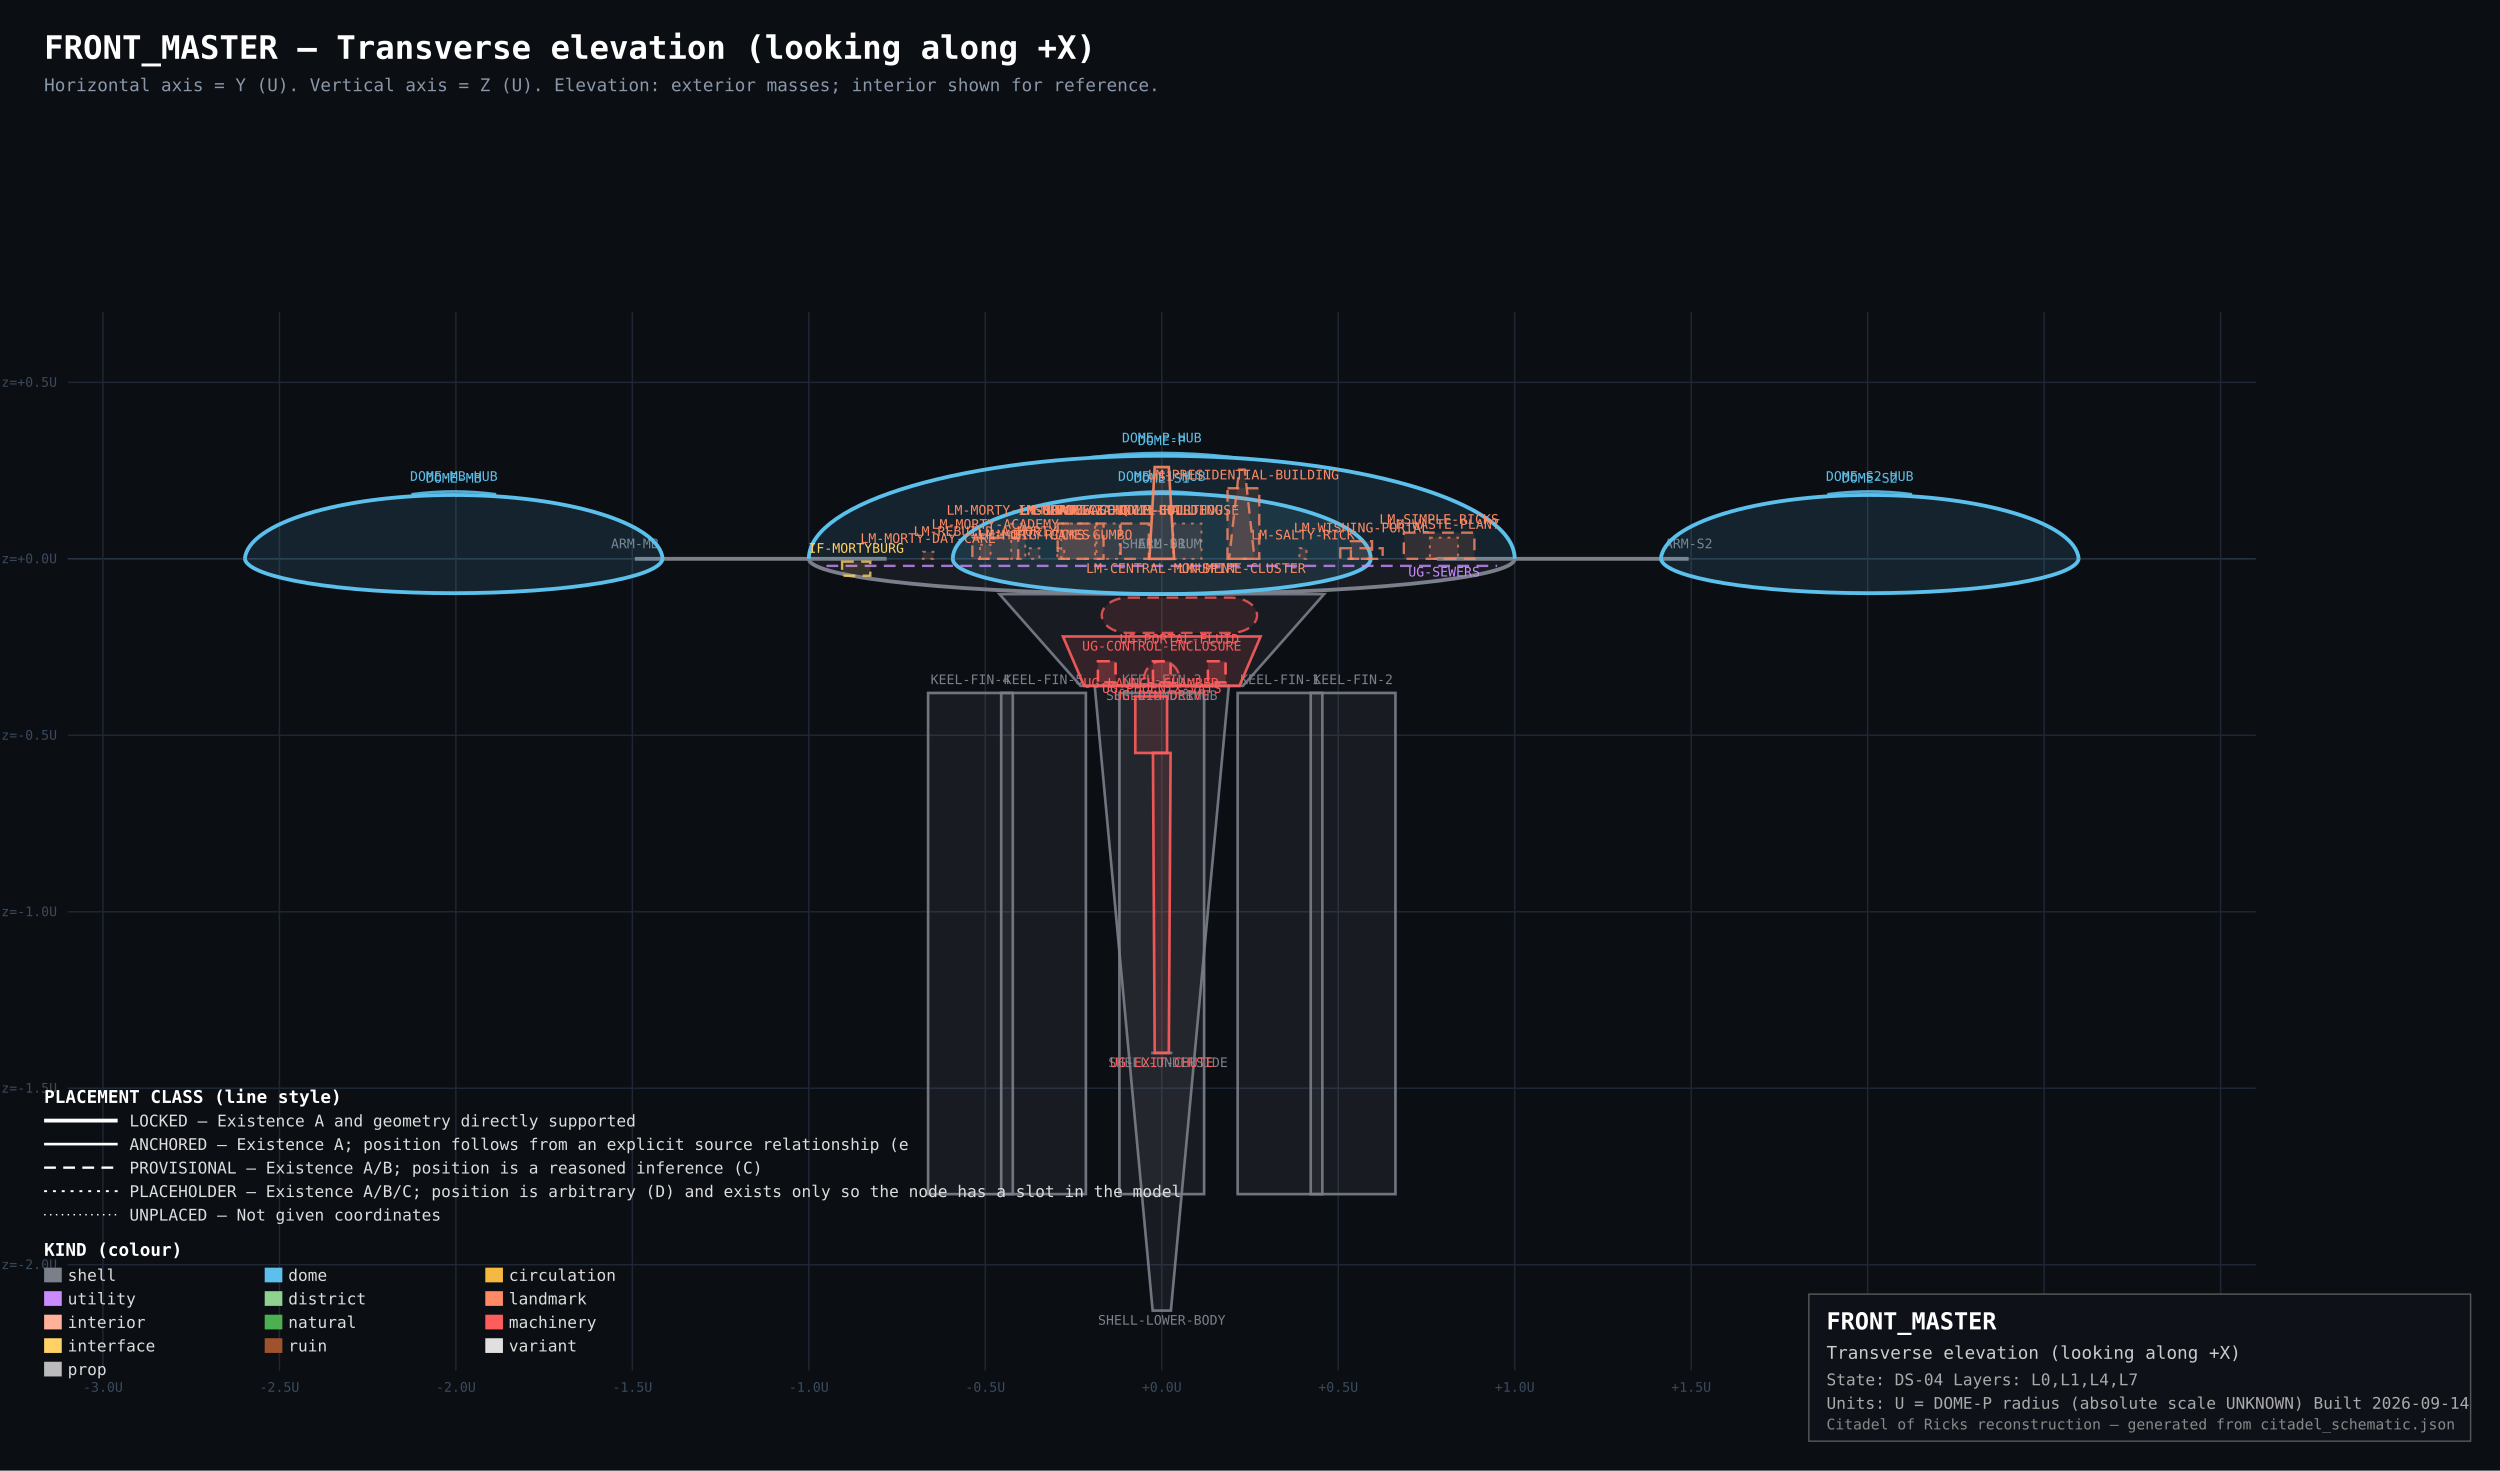
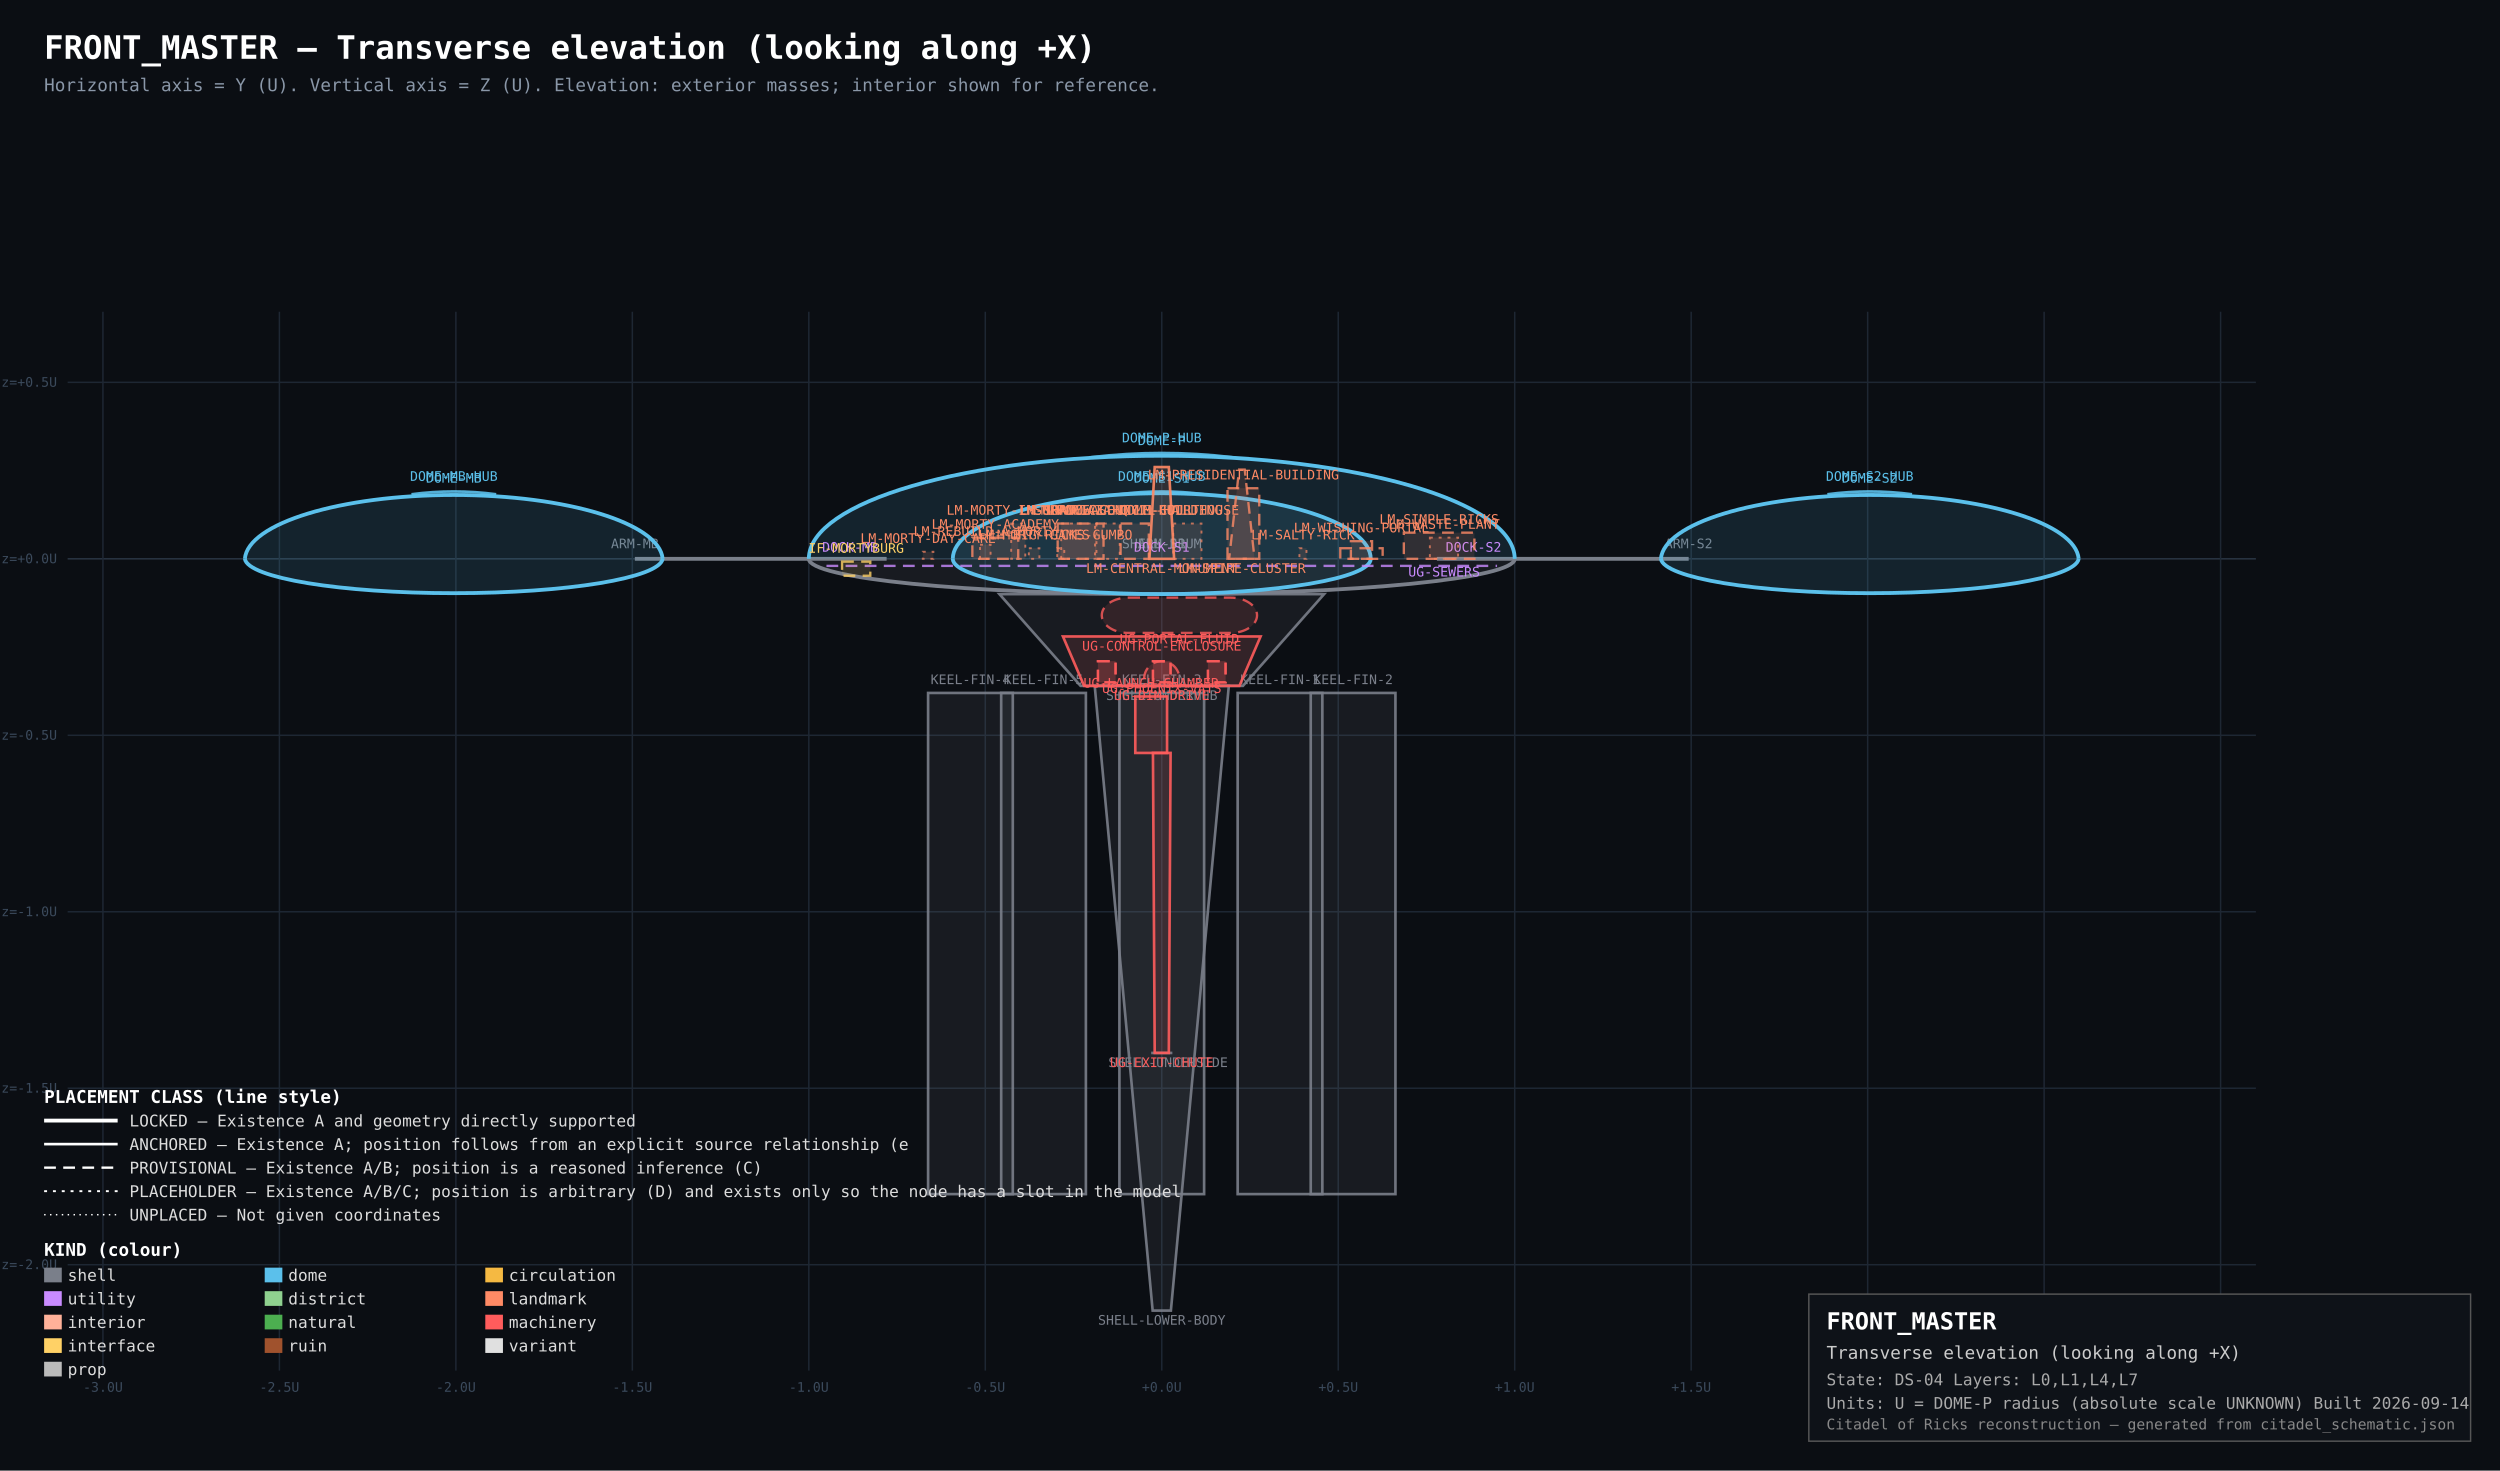
<svg xmlns="http://www.w3.org/2000/svg" width="1700" height="1000" viewBox="0 0 1700 1000" font-family="ui-monospace, Consolas, monospace">
  <rect width="1700" height="1000" fill="#0b0e13" />
  <line x1="46.0" y1="860.0" x2="1534.0" y2="860.0" stroke="#1e2733" stroke-width="1" />
  <text x="38.8" y="863.0" font-size="9" text-anchor="end" fill="#3b4a5c" font-family="ui-monospace, Consolas, monospace">z=-2.0U</text>
  <line x1="46.0" y1="740.0" x2="1534.0" y2="740.0" stroke="#1e2733" stroke-width="1" />
  <text x="38.8" y="743.0" font-size="9" text-anchor="end" fill="#3b4a5c" font-family="ui-monospace, Consolas, monospace">z=-1.5U</text>
  <line x1="46.0" y1="620.0" x2="1534.0" y2="620.0" stroke="#1e2733" stroke-width="1" />
  <text x="38.8" y="623.0" font-size="9" text-anchor="end" fill="#3b4a5c" font-family="ui-monospace, Consolas, monospace">z=-1.0U</text>
  <line x1="46.0" y1="500.0" x2="1534.0" y2="500.0" stroke="#1e2733" stroke-width="1" />
  <text x="38.8" y="503.0" font-size="9" text-anchor="end" fill="#3b4a5c" font-family="ui-monospace, Consolas, monospace">z=-0.5U</text>
  <line x1="46.0" y1="380.0" x2="1534.0" y2="380.0" stroke="#2a3644" stroke-width="1" />
  <text x="38.8" y="383.0" font-size="9" text-anchor="end" fill="#3b4a5c" font-family="ui-monospace, Consolas, monospace">z=+0.0U</text>
  <line x1="46.0" y1="260.0" x2="1534.0" y2="260.0" stroke="#1e2733" stroke-width="1" />
  <text x="38.8" y="263.0" font-size="9" text-anchor="end" fill="#3b4a5c" font-family="ui-monospace, Consolas, monospace">z=+0.5U</text>
  <line x1="70.0" y1="212.0" x2="70.0" y2="932.0" stroke="#1e2733" stroke-width="1" />
  <text x="70.0" y="946.4" font-size="9" text-anchor="middle" fill="#3b4a5c" font-family="ui-monospace, Consolas, monospace">-3.0U</text>
  <line x1="190.0" y1="212.0" x2="190.0" y2="932.0" stroke="#1e2733" stroke-width="1" />
  <text x="190.0" y="946.4" font-size="9" text-anchor="middle" fill="#3b4a5c" font-family="ui-monospace, Consolas, monospace">-2.5U</text>
  <line x1="310.0" y1="212.0" x2="310.0" y2="932.0" stroke="#1e2733" stroke-width="1" />
  <text x="310.0" y="946.4" font-size="9" text-anchor="middle" fill="#3b4a5c" font-family="ui-monospace, Consolas, monospace">-2.0U</text>
  <line x1="430.0" y1="212.0" x2="430.0" y2="932.0" stroke="#1e2733" stroke-width="1" />
  <text x="430.0" y="946.4" font-size="9" text-anchor="middle" fill="#3b4a5c" font-family="ui-monospace, Consolas, monospace">-1.5U</text>
  <line x1="550.0" y1="212.0" x2="550.0" y2="932.0" stroke="#1e2733" stroke-width="1" />
  <text x="550.0" y="946.4" font-size="9" text-anchor="middle" fill="#3b4a5c" font-family="ui-monospace, Consolas, monospace">-1.0U</text>
  <line x1="670.0" y1="212.0" x2="670.0" y2="932.0" stroke="#1e2733" stroke-width="1" />
  <text x="670.0" y="946.4" font-size="9" text-anchor="middle" fill="#3b4a5c" font-family="ui-monospace, Consolas, monospace">-0.5U</text>
  <line x1="790.0" y1="212.0" x2="790.0" y2="932.0" stroke="#1e2733" stroke-width="1" />
  <text x="790.0" y="946.4" font-size="9" text-anchor="middle" fill="#3b4a5c" font-family="ui-monospace, Consolas, monospace">+0.0U</text>
  <line x1="910.0" y1="212.0" x2="910.0" y2="932.0" stroke="#1e2733" stroke-width="1" />
  <text x="910.0" y="946.4" font-size="9" text-anchor="middle" fill="#3b4a5c" font-family="ui-monospace, Consolas, monospace">+0.5U</text>
  <line x1="1030.0" y1="212.0" x2="1030.0" y2="932.0" stroke="#1e2733" stroke-width="1" />
  <text x="1030.0" y="946.4" font-size="9" text-anchor="middle" fill="#3b4a5c" font-family="ui-monospace, Consolas, monospace">+1.0U</text>
  <line x1="1150.0" y1="212.0" x2="1150.0" y2="932.0" stroke="#1e2733" stroke-width="1" />
  <text x="1150.0" y="946.4" font-size="9" text-anchor="middle" fill="#3b4a5c" font-family="ui-monospace, Consolas, monospace">+1.5U</text>
  <line x1="1270.0" y1="212.0" x2="1270.0" y2="932.0" stroke="#1e2733" stroke-width="1" />
  <text x="1270.0" y="946.4" font-size="9" text-anchor="middle" fill="#3b4a5c" font-family="ui-monospace, Consolas, monospace">+2.0U</text>
  <line x1="1390.0" y1="212.0" x2="1390.0" y2="932.0" stroke="#1e2733" stroke-width="1" />
  <text x="1390.0" y="946.4" font-size="9" text-anchor="middle" fill="#3b4a5c" font-family="ui-monospace, Consolas, monospace">+2.5U</text>
  <line x1="1510.0" y1="212.0" x2="1510.0" y2="932.0" stroke="#1e2733" stroke-width="1" />
  <text x="1510.0" y="946.4" font-size="9" text-anchor="middle" fill="#3b4a5c" font-family="ui-monospace, Consolas, monospace">+3.0U</text>
  <text x="30" y="40" font-size="22" fill="#fff" font-weight="bold">FRONT_MASTER — Transverse elevation (looking along +X)</text>
  <text x="30" y="62" font-size="12" fill="#8a97a8">Horizontal axis = Y (U). Vertical axis = Z (U). Elevation: exterior masses; interior shown for reference.</text>
  <path d="M 550.0,380.0 A 240.0 24.0 0 0 0 1030.0,380.0" stroke="#7a7f8a" stroke-width="2.6" stroke-opacity="1.0" fill="#7a7f8a" fill-opacity="0.12" />
  <text x="790.0" y="372.8" font-size="9" text-anchor="middle" fill="#7a7f8a" font-family="ui-monospace, Consolas, monospace">SHELL-DRUM</text>
  <polygon points="679.6,404.0 900.4,404.0 845.2,466.4 734.8,466.4" stroke="#7a7f8a" stroke-width="1.8" stroke-opacity="0.9" fill="#7a7f8a" fill-opacity="0.12" />
  <text x="790.0" y="476.0" font-size="9" text-anchor="middle" fill="#7a7f8a" font-family="ui-monospace, Consolas, monospace">SHELL-UNDERHUB</text>
  <rect x="841.6" y="471.2" width="57.6" height="340.8" stroke="#7a7f8a" stroke-width="1.8" stroke-opacity="0.9" fill="#7a7f8a" fill-opacity="0.12" />
  <text x="870.4" y="465.2" font-size="9" text-anchor="middle" fill="#7a7f8a" font-family="ui-monospace, Consolas, monospace">KEEL-FIN-1</text>
  <rect x="891.3" y="471.2" width="57.6" height="340.8" stroke="#7a7f8a" stroke-width="1.8" stroke-opacity="0.9" fill="#7a7f8a" fill-opacity="0.12" />
  <text x="920.1" y="465.2" font-size="9" text-anchor="middle" fill="#7a7f8a" font-family="ui-monospace, Consolas, monospace">KEEL-FIN-2</text>
  <rect x="761.2" y="471.2" width="57.6" height="340.8" stroke="#7a7f8a" stroke-width="1.8" stroke-opacity="0.9" fill="#7a7f8a" fill-opacity="0.12" />
  <text x="790.0" y="465.2" font-size="9" text-anchor="middle" fill="#7a7f8a" font-family="ui-monospace, Consolas, monospace">KEEL-FIN-3</text>
  <rect x="631.1" y="471.2" width="57.6" height="340.8" stroke="#7a7f8a" stroke-width="1.8" stroke-opacity="0.9" fill="#7a7f8a" fill-opacity="0.12" />
  <text x="659.9" y="465.2" font-size="9" text-anchor="middle" fill="#7a7f8a" font-family="ui-monospace, Consolas, monospace">KEEL-FIN-4</text>
  <rect x="680.8" y="471.2" width="57.6" height="340.8" stroke="#7a7f8a" stroke-width="1.8" stroke-opacity="0.9" fill="#7a7f8a" fill-opacity="0.12" />
  <text x="709.6" y="465.2" font-size="9" text-anchor="middle" fill="#7a7f8a" font-family="ui-monospace, Consolas, monospace">KEEL-FIN-5</text>
  <polygon points="744.4,466.4 835.6,466.4 796.2,891.2 783.8,891.2" stroke="#7a7f8a" stroke-width="1.8" stroke-opacity="0.9" fill="#7a7f8a" fill-opacity="0.12" />
  <text x="790.0" y="900.8" font-size="9" text-anchor="middle" fill="#7a7f8a" font-family="ui-monospace, Consolas, monospace">SHELL-LOWER-BODY</text>
  <line x1="782.8" y1="716.0" x2="797.2" y2="716.0" stroke="#7a7f8a" stroke-width="1.8" stroke-opacity="0.9" fill="none" />
  <text x="794.3" y="725.6" font-size="9" text-anchor="middle" fill="#7a7f8a" font-family="ui-monospace, Consolas, monospace">SHELL-UNDERSIDE</text>
  <polyline points="790.0,380.0 790.0,380.0 790.0,380.0" stroke="#7a7f8a" stroke-width="2.6" stroke-opacity="1.0" fill="none" />
  <text x="790.0" y="372.8" font-size="9" text-anchor="middle" fill="#7a7f8a" font-family="ui-monospace, Consolas, monospace">ARM-S1</text>
  <polyline points="977.1,380.0 1062.7,380.0 1148.3,380.0" stroke="#7a7f8a" stroke-width="2.6" stroke-opacity="1.0" fill="none" />
  <text x="1148.3" y="372.8" font-size="9" text-anchor="middle" fill="#7a7f8a" font-family="ui-monospace, Consolas, monospace">ARM-S2</text>
  <polyline points="602.9,380.0 517.3,380.0 431.7,380.0" stroke="#7a7f8a" stroke-width="2.6" stroke-opacity="1.0" fill="none" />
  <text x="431.7" y="372.8" font-size="9" text-anchor="middle" fill="#7a7f8a" font-family="ui-monospace, Consolas, monospace">ARM-MB</text>
  <path d="M 550.0,380.0 A 240.0 70.1 0 0 1 1030.0,380.0" stroke="#5bc0eb" stroke-width="2.6" stroke-opacity="1.0" fill="#5bc0eb" fill-opacity="0.12" />
  <text x="790.0" y="302.7" font-size="9" text-anchor="middle" fill="#5bc0eb" font-family="ui-monospace, Consolas, monospace">DOME-P</text>
  <path d="M 647.9,380.0 A 142.1 44.6 0 0 1 932.1,380.0" stroke="#5bc0eb" stroke-width="2.6" stroke-opacity="1.0" fill="#5bc0eb" fill-opacity="0.12" />
  <path d="M 647.9,380.0 A 142.1 24.0 0 0 0 932.1,380.0" stroke="#5bc0eb" stroke-width="2.6" stroke-opacity="1.0" fill="#5bc0eb" fill-opacity="0.12" />
  <text x="790.0" y="328.2" font-size="9" text-anchor="middle" fill="#5bc0eb" font-family="ui-monospace, Consolas, monospace">DOME-S1</text>
  <path d="M 1129.4,380.0 A 142.1 44.6 0 0 1 1413.5,380.0" stroke="#5bc0eb" stroke-width="2.6" stroke-opacity="1.0" fill="#5bc0eb" fill-opacity="0.12" />
  <path d="M 1129.4,380.0 A 142.1 24.0 0 0 0 1413.5,380.0" stroke="#5bc0eb" stroke-width="2.6" stroke-opacity="1.0" fill="#5bc0eb" fill-opacity="0.12" />
  <text x="1271.4" y="328.2" font-size="9" text-anchor="middle" fill="#5bc0eb" font-family="ui-monospace, Consolas, monospace">DOME-S2</text>
  <path d="M 166.5,380.0 A 142.1 44.6 0 0 1 450.6,380.0" stroke="#5bc0eb" stroke-width="2.6" stroke-opacity="1.0" fill="#5bc0eb" fill-opacity="0.12" />
  <path d="M 166.5,380.0 A 142.1 24.0 0 0 0 450.6,380.0" stroke="#5bc0eb" stroke-width="2.6" stroke-opacity="1.0" fill="#5bc0eb" fill-opacity="0.12" />
  <text x="308.6" y="328.2" font-size="9" text-anchor="middle" fill="#5bc0eb" font-family="ui-monospace, Consolas, monospace">DOME-MB</text>
  <path d="M 742.0,310.9 A 401.4 401.4 0 0 1 838.0,310.9" stroke="#5bc0eb" stroke-width="1.8" stroke-opacity="0.9" fill="#5bc0eb" fill-opacity="0.12" />
  <text x="790.0" y="300.8" font-size="9" text-anchor="middle" fill="#5bc0eb" font-family="ui-monospace, Consolas, monospace">DOME-P-HUB</text>
  <path d="M 761.2,336.1 A 217.0 217.0 0 0 1 818.8,336.1" stroke="#5bc0eb" stroke-width="1.8" stroke-opacity="0.9" fill="#5bc0eb" fill-opacity="0.12" />
  <text x="790.0" y="327.0" font-size="9" text-anchor="middle" fill="#5bc0eb" font-family="ui-monospace, Consolas, monospace">DOME-S1-HUB</text>
  <path d="M 1242.6,336.1 A 217.0 217.0 0 0 1 1300.2,336.1" stroke="#5bc0eb" stroke-width="1.8" stroke-opacity="0.9" fill="#5bc0eb" fill-opacity="0.12" />
  <text x="1271.4" y="327.0" font-size="9" text-anchor="middle" fill="#5bc0eb" font-family="ui-monospace, Consolas, monospace">DOME-S2-HUB</text>
  <path d="M 279.8,336.1 A 217.0 217.0 0 0 1 337.4,336.1" stroke="#5bc0eb" stroke-width="1.8" stroke-opacity="0.9" fill="#5bc0eb" fill-opacity="0.12" />
  <text x="308.6" y="327.0" font-size="9" text-anchor="middle" fill="#5bc0eb" font-family="ui-monospace, Consolas, monospace">DOME-MB-HUB</text>
  <line x1="562.0" y1="384.8" x2="1018.0" y2="384.8" stroke="#c98bff" stroke-width="1.6" stroke-opacity="0.8" stroke-dasharray="8,5" fill="none" />
  <text x="982.0" y="392.0" font-size="9" text-anchor="middle" fill="#c98bff" font-family="ui-monospace, Consolas, monospace">UG-SEWERS</text>
+   <text x="790.0" y="375.2" font-size="9" text-anchor="middle" fill="#c98bff" font-family="ui-monospace, Consolas, monospace">DOCK-S1</text>
+   <text x="1002.0" y="375.2" font-size="9" text-anchor="middle" fill="#c98bff" font-family="ui-monospace, Consolas, monospace">DOCK-S2</text>
+   <text x="578.0" y="375.2" font-size="9" text-anchor="middle" fill="#c98bff" font-family="ui-monospace, Consolas, monospace">DOCK-MB</text>
  <polygon points="785.2,317.6 794.8,317.6 798.4,380.0 781.6,380.0" stroke="#ff8a65" stroke-width="1.8" stroke-opacity="0.9" fill="#ff8a65" fill-opacity="0.12" />
  <text x="790.0" y="389.6" font-size="9" text-anchor="middle" fill="#ff8a65" font-family="ui-monospace, Consolas, monospace">LM-CENTRAL-MONUMENT</text>
  <polygon points="842.6,319.3 846.4,319.3 853.1,380.0 835.8,380.0" stroke="#ff8a65" stroke-width="1.6" stroke-opacity="0.8" stroke-dasharray="8,5" fill="#ff8a65" fill-opacity="0.12" />
  <text x="844.5" y="389.6" font-size="9" text-anchor="middle" fill="#ff8a65" font-family="ui-monospace, Consolas, monospace">LM-SPIRE-CLUSTER</text>
  <rect x="834.7" y="332.0" width="21.6" height="48.0" stroke="#ff8a65" stroke-width="1.6" stroke-opacity="0.8" stroke-dasharray="8,5" fill="#ff8a65" fill-opacity="0.12" />
  <text x="845.5" y="326.0" font-size="9" text-anchor="middle" fill="#ff8a65" font-family="ui-monospace, Consolas, monospace">LM-PRESIDENTIAL-BUILDING</text>
  <rect x="762.0" y="356.0" width="19.2" height="24.0" stroke="#ff8a65" stroke-width="1.6" stroke-opacity="0.8" stroke-dasharray="8,5" fill="#ff8a65" fill-opacity="0.12" />
  <text x="771.6" y="350.0" font-size="9" text-anchor="middle" fill="#ff8a65" font-family="ui-monospace, Consolas, monospace">LM-PLAZA-DOME-BUILDING</text>
  <rect x="744.6" y="356.0" width="16.8" height="24.0" stroke="#ff8a65" stroke-width="1.3" stroke-opacity="0.7" stroke-dasharray="2,4" fill="#ff8a65" fill-opacity="0.12" />
  <text x="753.0" y="350.0" font-size="9" text-anchor="middle" fill="#ff8a65" font-family="ui-monospace, Consolas, monospace">LM-SHADOW-COUNCIL-HALL</text>
  <rect x="797.8" y="356.0" width="19.2" height="24.0" stroke="#ff8a65" stroke-width="1.3" stroke-opacity="0.7" stroke-dasharray="2,4" fill="#ff8a65" fill-opacity="0.12" />
  <text x="807.4" y="350.0" font-size="9" text-anchor="middle" fill="#ff8a65" font-family="ui-monospace, Consolas, monospace">LM-COURTHOUSE</text>
  <rect x="721.6" y="356.0" width="24.0" height="24.0" stroke="#ff8a65" stroke-width="1.3" stroke-opacity="0.7" stroke-dasharray="2,4" fill="#ff8a65" fill-opacity="0.12" />
  <text x="733.6" y="350.0" font-size="9" text-anchor="middle" fill="#ff8a65" font-family="ui-monospace, Consolas, monospace">LM-MORTY-AGENCY</text>
  <rect x="719.2" y="356.0" width="31.2" height="24.0" stroke="#ff8a65" stroke-width="1.6" stroke-opacity="0.8" stroke-dasharray="8,5" fill="#ff8a65" fill-opacity="0.12" />
  <text x="734.8" y="350.0" font-size="9" text-anchor="middle" fill="#ff8a65" font-family="ui-monospace, Consolas, monospace">LM-POLICE-HQ</text>
  <rect x="661.2" y="365.6" width="31.2" height="14.4" stroke="#ff8a65" stroke-width="1.6" stroke-opacity="0.8" stroke-dasharray="8,5" fill="#ff8a65" fill-opacity="0.12" />
  <text x="676.8" y="359.6" font-size="9" text-anchor="middle" fill="#ff8a65" font-family="ui-monospace, Consolas, monospace">LM-MORTY-ACADEMY</text>
  <rect x="954.6" y="362.2" width="48.0" height="17.8" stroke="#ff8a65" stroke-width="1.6" stroke-opacity="0.8" stroke-dasharray="8,5" fill="#ff8a65" fill-opacity="0.12" />
  <text x="978.6" y="356.2" font-size="9" text-anchor="middle" fill="#ff8a65" font-family="ui-monospace, Consolas, monospace">LM-SIMPLE-RICKS</text>
  <rect x="911.4" y="372.8" width="28.8" height="7.2" stroke="#ff8a65" stroke-width="1.6" stroke-opacity="0.8" stroke-dasharray="8,5" fill="none" />
  <rect x="918.6" y="368.0" width="14.4" height="12.0" stroke="#ff8a65" stroke-width="1.6" stroke-opacity="0.8" stroke-dasharray="8,5" fill="#ff8a65" fill-opacity="0.12" />
  <text x="925.8" y="362.0" font-size="9" text-anchor="middle" fill="#ff8a65" font-family="ui-monospace, Consolas, monospace">LM-WISHING-PORTAL</text>
  <rect x="972.3" y="365.6" width="19.2" height="14.4" stroke="#ff8a65" stroke-width="1.3" stroke-opacity="0.7" stroke-dasharray="2,4" fill="#ff8a65" fill-opacity="0.12" />
  <text x="981.9" y="359.6" font-size="9" text-anchor="middle" fill="#ff8a65" font-family="ui-monospace, Consolas, monospace">LM-WASTE-PLANT</text>
  <rect x="627.5" y="375.2" width="7.2" height="4.8" stroke="#ff8a65" stroke-width="1.3" stroke-opacity="0.7" stroke-dasharray="2,4" fill="#ff8a65" fill-opacity="0.12" />
  <text x="631.1" y="369.2" font-size="9" text-anchor="middle" fill="#ff8a65" font-family="ui-monospace, Consolas, monospace">LM-MORTY-DAY-CARE</text>
  <rect x="699.6" y="372.8" width="7.2" height="7.2" stroke="#ff8a65" stroke-width="1.3" stroke-opacity="0.7" stroke-dasharray="2,4" fill="#ff8a65" fill-opacity="0.12" />
  <text x="703.2" y="366.8" font-size="9" text-anchor="middle" fill="#ff8a65" font-family="ui-monospace, Consolas, monospace">LM-MORTY-GAMES</text>
  <rect x="687.6" y="356.0" width="9.6" height="24.0" stroke="#ff8a65" stroke-width="1.3" stroke-opacity="0.7" stroke-dasharray="2,4" fill="#ff8a65" fill-opacity="0.12" />
  <text x="692.4" y="350.0" font-size="9" text-anchor="middle" fill="#ff8a65" font-family="ui-monospace, Consolas, monospace">LM-MORTY-INSURANCE</text>
  <rect x="883.6" y="372.8" width="4.8" height="7.2" stroke="#ff8a65" stroke-width="1.3" stroke-opacity="0.7" stroke-dasharray="2,4" fill="#ff8a65" fill-opacity="0.12" />
  <text x="886.0" y="366.8" font-size="9" text-anchor="middle" fill="#ff8a65" font-family="ui-monospace, Consolas, monospace">LM-SALTY-RICK</text>
  <rect x="718.9" y="372.8" width="4.8" height="7.2" stroke="#ff8a65" stroke-width="1.3" stroke-opacity="0.7" stroke-dasharray="2,4" fill="#ff8a65" fill-opacity="0.12" />
  <text x="721.3" y="366.8" font-size="9" text-anchor="middle" fill="#ff8a65" font-family="ui-monospace, Consolas, monospace">LM-BIG-RICKS-GUMBO</text>
  <rect x="666.4" y="370.4" width="7.2" height="9.6" stroke="#ff8a65" stroke-width="1.3" stroke-opacity="0.7" stroke-dasharray="2,4" fill="#ff8a65" fill-opacity="0.12" />
  <text x="670.0" y="364.4" font-size="9" text-anchor="middle" fill="#ff8a65" font-family="ui-monospace, Consolas, monospace">LM-REBUILD-A-MORTY</text>
  <rect x="749.2" y="406.4" width="105.6" height="24.0" rx="18" stroke="#ff5c5c" stroke-width="1.6" stroke-opacity="0.8" stroke-dasharray="8,5" fill="#ff5c5c" fill-opacity="0.12" />
  <text x="802.0" y="437.6" font-size="9" text-anchor="middle" fill="#ff5c5c" font-family="ui-monospace, Consolas, monospace">UG-PORTAL-FLUID</text>
  <polygon points="722.8,432.8 857.2,432.8 842.8,466.4 737.2,466.4" stroke="#ff5c5c" stroke-width="1.8" stroke-opacity="0.9" fill="#ff5c5c" fill-opacity="0.12" />
  <text x="790.0" y="476.0" font-size="9" text-anchor="middle" fill="#ff5c5c" font-family="ui-monospace, Consolas, monospace">UG-DIM-DRIVE</text>
  <path d="M 778.0,461.6 A 12.0 12.0 0 0 1 802.0,461.6" stroke="#ff5c5c" stroke-width="1.6" stroke-opacity="0.8" stroke-dasharray="8,5" fill="#ff5c5c" fill-opacity="0.12" />
  <text x="790.0" y="442.4" font-size="9" text-anchor="middle" fill="#ff5c5c" font-family="ui-monospace, Consolas, monospace">UG-CONTROL-ENCLOSURE</text>
  <rect x="784.0" y="449.6" width="12.0" height="14.4" stroke="#ff5c5c" stroke-width="1.6" stroke-opacity="0.8" stroke-dasharray="8,5" fill="#ff5c5c" fill-opacity="0.12" />
  <rect x="821.4" y="449.6" width="12.0" height="14.4" stroke="#ff5c5c" stroke-width="1.6" stroke-opacity="0.8" stroke-dasharray="8,5" fill="#ff5c5c" fill-opacity="0.12" />
  <rect x="821.4" y="449.6" width="12.0" height="14.4" stroke="#ff5c5c" stroke-width="1.6" stroke-opacity="0.8" stroke-dasharray="8,5" fill="#ff5c5c" fill-opacity="0.12" />
  <rect x="784.0" y="449.6" width="12.0" height="14.4" stroke="#ff5c5c" stroke-width="1.6" stroke-opacity="0.8" stroke-dasharray="8,5" fill="#ff5c5c" fill-opacity="0.12" />
  <rect x="746.6" y="449.6" width="12.0" height="14.4" stroke="#ff5c5c" stroke-width="1.6" stroke-opacity="0.8" stroke-dasharray="8,5" fill="#ff5c5c" fill-opacity="0.12" />
  <rect x="746.6" y="449.6" width="12.0" height="14.4" stroke="#ff5c5c" stroke-width="1.6" stroke-opacity="0.8" stroke-dasharray="8,5" fill="#ff5c5c" fill-opacity="0.12" />
  <text x="790.0" y="471.2" font-size="9" text-anchor="middle" fill="#ff5c5c" font-family="ui-monospace, Consolas, monospace">UG-PHOENIX-VATS</text>
  <rect x="772.0" y="473.6" width="21.6" height="38.4" stroke="#ff5c5c" stroke-width="1.8" stroke-opacity="0.9" fill="#ff5c5c" fill-opacity="0.12" />
  <text x="782.8" y="467.6" font-size="9" text-anchor="middle" fill="#ff5c5c" font-family="ui-monospace, Consolas, monospace">UG-LAUNCH-CHAMBER</text>
  <polygon points="784.0,512.0 796.0,512.0 794.8,716.0 785.2,716.0" stroke="#ff5c5c" stroke-width="1.8" stroke-opacity="0.9" fill="#ff5c5c" fill-opacity="0.12" />
  <text x="790.0" y="725.6" font-size="9" text-anchor="middle" fill="#ff5c5c" font-family="ui-monospace, Consolas, monospace">UG-EXIT-CHUTE</text>
  <rect x="572.6" y="381.9" width="19.2" height="9.6" stroke="#ffd166" stroke-width="1.6" stroke-opacity="0.8" stroke-dasharray="8,5" fill="#ffd166" fill-opacity="0.12" />
  <text x="582.2" y="375.9" font-size="9" text-anchor="middle" fill="#ffd166" font-family="ui-monospace, Consolas, monospace">IF-MORTYBURG</text>
  <text x="30" y="750" font-size="12" fill="#fff" font-family="ui-monospace, Consolas, monospace" font-weight="bold">PLACEMENT CLASS (line style)</text>
  <line x1="30" y1="762" x2="80" y2="762" stroke="#fff" stroke-width="2.6" />
  <text x="88" y="766" font-size="11" fill="#ddd" font-family="ui-monospace, Consolas, monospace">LOCKED — Existence A and geometry directly supported</text>
  <line x1="30" y1="778" x2="80" y2="778" stroke="#fff" stroke-width="1.8" />
  <text x="88" y="782" font-size="11" fill="#ddd" font-family="ui-monospace, Consolas, monospace">ANCHORED — Existence A; position follows from an explicit source relationship (e</text>
  <line x1="30" y1="794" x2="80" y2="794" stroke="#fff" stroke-width="1.6" stroke-dasharray="8,5" />
  <text x="88" y="798" font-size="11" fill="#ddd" font-family="ui-monospace, Consolas, monospace">PROVISIONAL — Existence A/B; position is a reasoned inference (C)</text>
  <line x1="30" y1="810" x2="80" y2="810" stroke="#fff" stroke-width="1.3" stroke-dasharray="2,4" />
  <text x="88" y="814" font-size="11" fill="#ddd" font-family="ui-monospace, Consolas, monospace">PLACEHOLDER — Existence A/B/C; position is arbitrary (D) and exists only so the node has a slot in the model</text>
  <line x1="30" y1="826" x2="80" y2="826" stroke="#fff" stroke-width="1.0" stroke-dasharray="1,3" />
  <text x="88" y="830" font-size="11" fill="#ddd" font-family="ui-monospace, Consolas, monospace">UNPLACED — Not given coordinates</text>
  <text x="30" y="854" font-size="12" fill="#fff" font-family="ui-monospace, Consolas, monospace" font-weight="bold">KIND (colour)</text>
  <rect x="30" y="862" width="12" height="10" fill="#7a7f8a" />
  <text x="46" y="871" font-size="11" fill="#ddd" font-family="ui-monospace, Consolas, monospace">shell</text>
  <rect x="180" y="862" width="12" height="10" fill="#5bc0eb" />
  <text x="196" y="871" font-size="11" fill="#ddd" font-family="ui-monospace, Consolas, monospace">dome</text>
  <rect x="330" y="862" width="12" height="10" fill="#f5b942" />
  <text x="346" y="871" font-size="11" fill="#ddd" font-family="ui-monospace, Consolas, monospace">circulation</text>
  <rect x="30" y="878" width="12" height="10" fill="#c98bff" />
  <text x="46" y="887" font-size="11" fill="#ddd" font-family="ui-monospace, Consolas, monospace">utility</text>
  <rect x="180" y="878" width="12" height="10" fill="#8fd18f" />
  <text x="196" y="887" font-size="11" fill="#ddd" font-family="ui-monospace, Consolas, monospace">district</text>
  <rect x="330" y="878" width="12" height="10" fill="#ff8a65" />
  <text x="346" y="887" font-size="11" fill="#ddd" font-family="ui-monospace, Consolas, monospace">landmark</text>
  <rect x="30" y="894" width="12" height="10" fill="#ffb199" />
  <text x="46" y="903" font-size="11" fill="#ddd" font-family="ui-monospace, Consolas, monospace">interior</text>
  <rect x="180" y="894" width="12" height="10" fill="#4caf50" />
  <text x="196" y="903" font-size="11" fill="#ddd" font-family="ui-monospace, Consolas, monospace">natural</text>
  <rect x="330" y="894" width="12" height="10" fill="#ff5c5c" />
  <text x="346" y="903" font-size="11" fill="#ddd" font-family="ui-monospace, Consolas, monospace">machinery</text>
  <rect x="30" y="910" width="12" height="10" fill="#ffd166" />
  <text x="46" y="919" font-size="11" fill="#ddd" font-family="ui-monospace, Consolas, monospace">interface</text>
  <rect x="180" y="910" width="12" height="10" fill="#a0522d" />
  <text x="196" y="919" font-size="11" fill="#ddd" font-family="ui-monospace, Consolas, monospace">ruin</text>
  <rect x="330" y="910" width="12" height="10" fill="#e0e0e0" />
  <text x="346" y="919" font-size="11" fill="#ddd" font-family="ui-monospace, Consolas, monospace">variant</text>
  <rect x="30" y="926" width="12" height="10" fill="#bbbbbb" />
  <text x="46" y="935" font-size="11" fill="#ddd" font-family="ui-monospace, Consolas, monospace">prop</text>
  <rect x="1230" y="880" width="450" height="100" fill="#0e1218" stroke="#555" />
  <text x="1242" y="904" font-size="16" fill="#fff" font-family="ui-monospace, Consolas, monospace" font-weight="bold">FRONT_MASTER</text>
  <text x="1242" y="924" font-size="12" fill="#ccc" font-family="ui-monospace, Consolas, monospace">Transverse elevation (looking along +X)</text>
  <text x="1242" y="942" font-size="11" fill="#aaa" font-family="ui-monospace, Consolas, monospace">State: DS-04   Layers: L0,L1,L4,L7</text>
  <text x="1242" y="958" font-size="11" fill="#aaa" font-family="ui-monospace, Consolas, monospace">Units: U = DOME-P radius (absolute scale UNKNOWN)   Built 2026-09-14</text>
  <text x="1242" y="972" font-size="10" fill="#888" font-family="ui-monospace, Consolas, monospace">Citadel of Ricks reconstruction — generated from citadel_schematic.json</text>
</svg>
